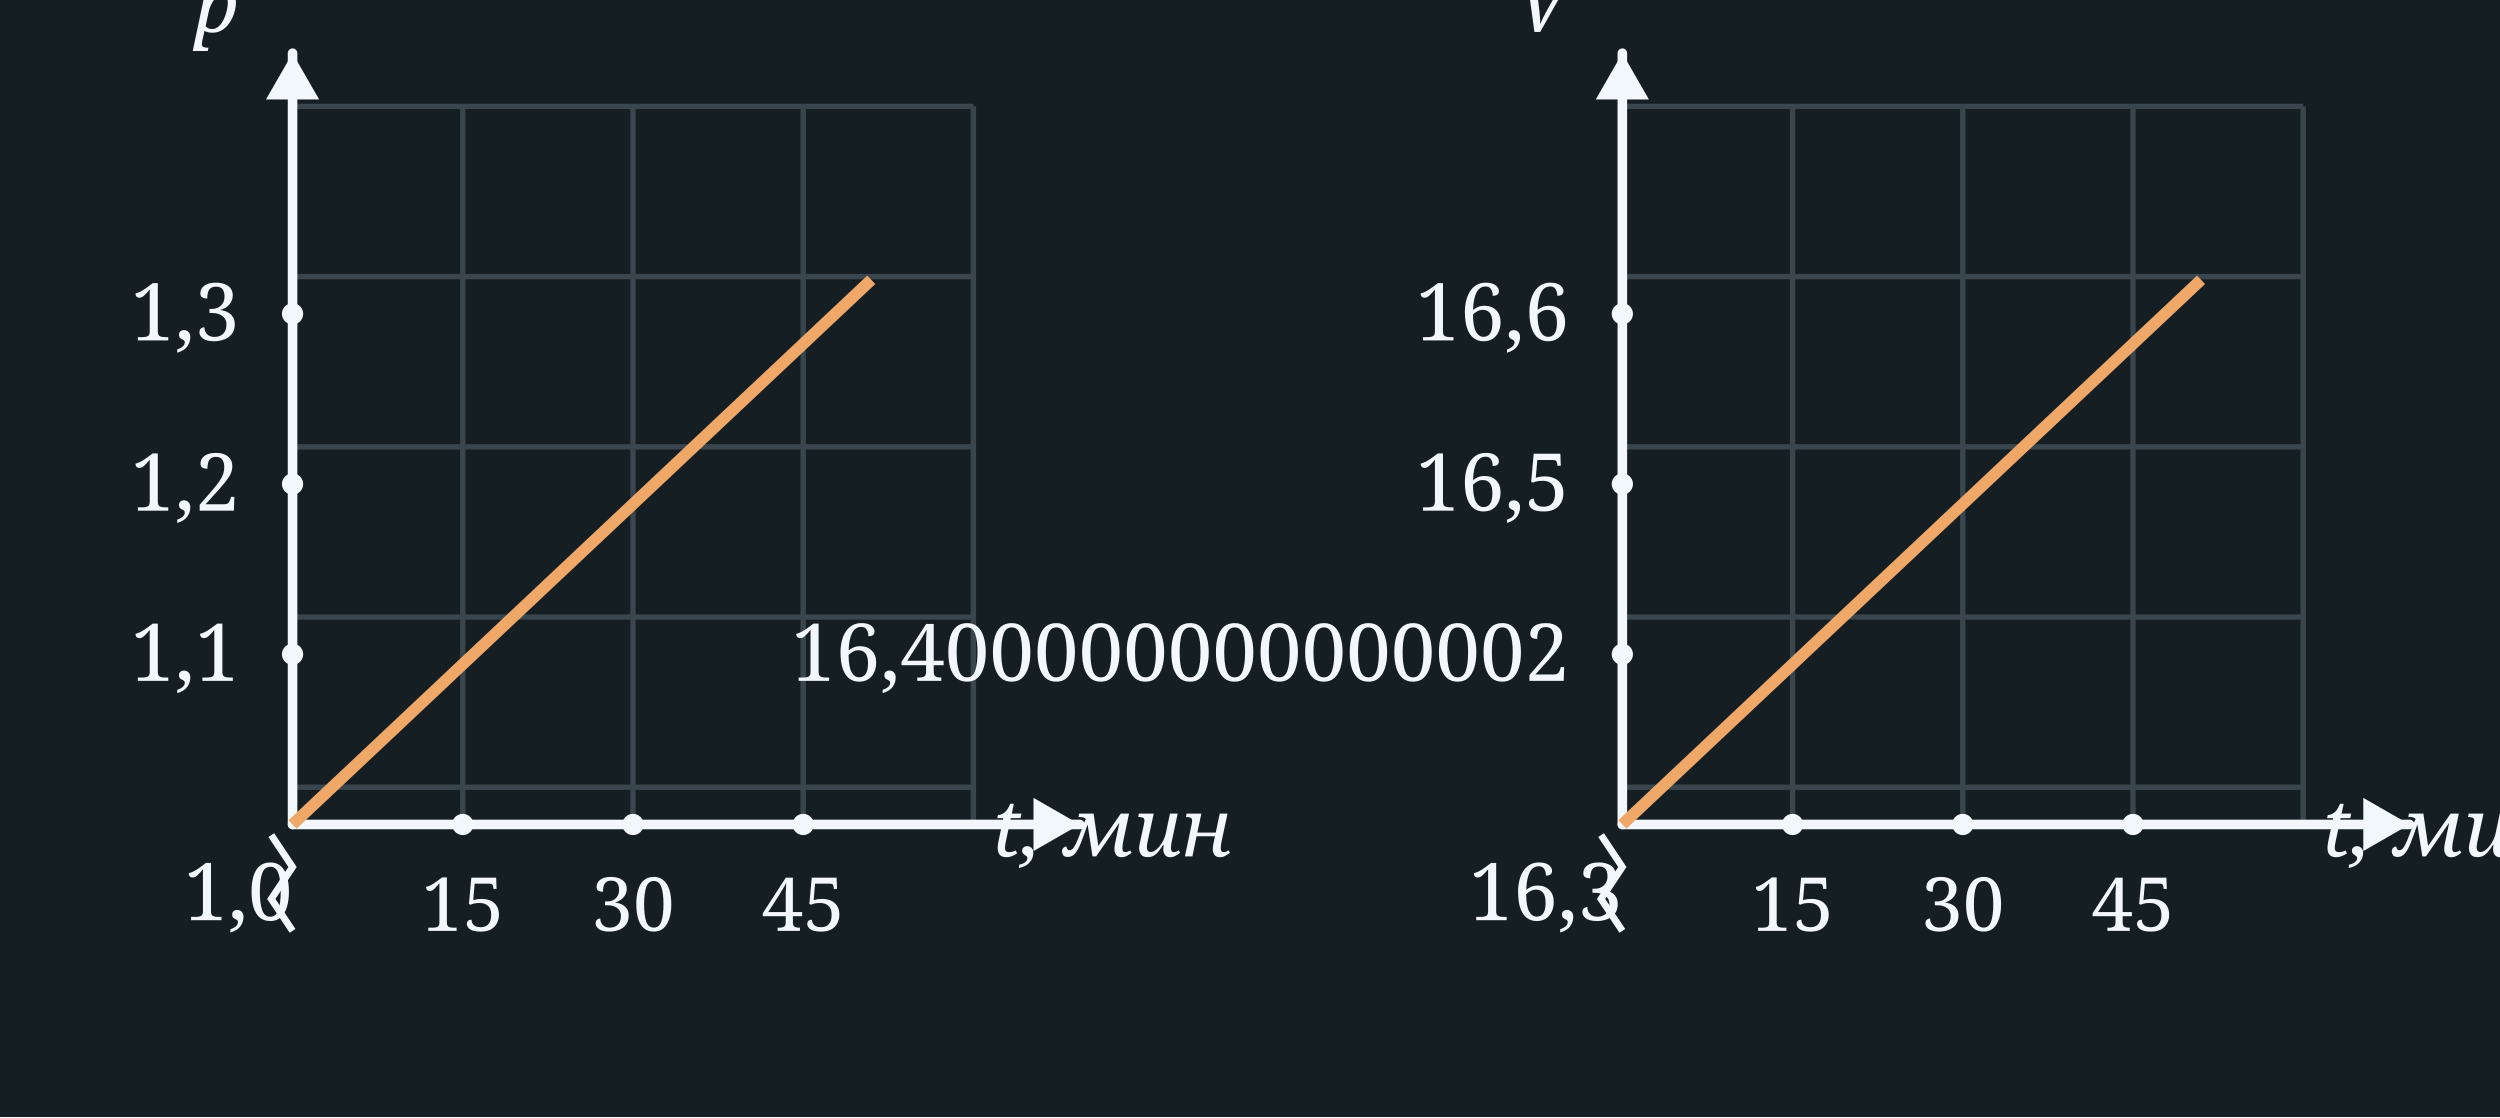
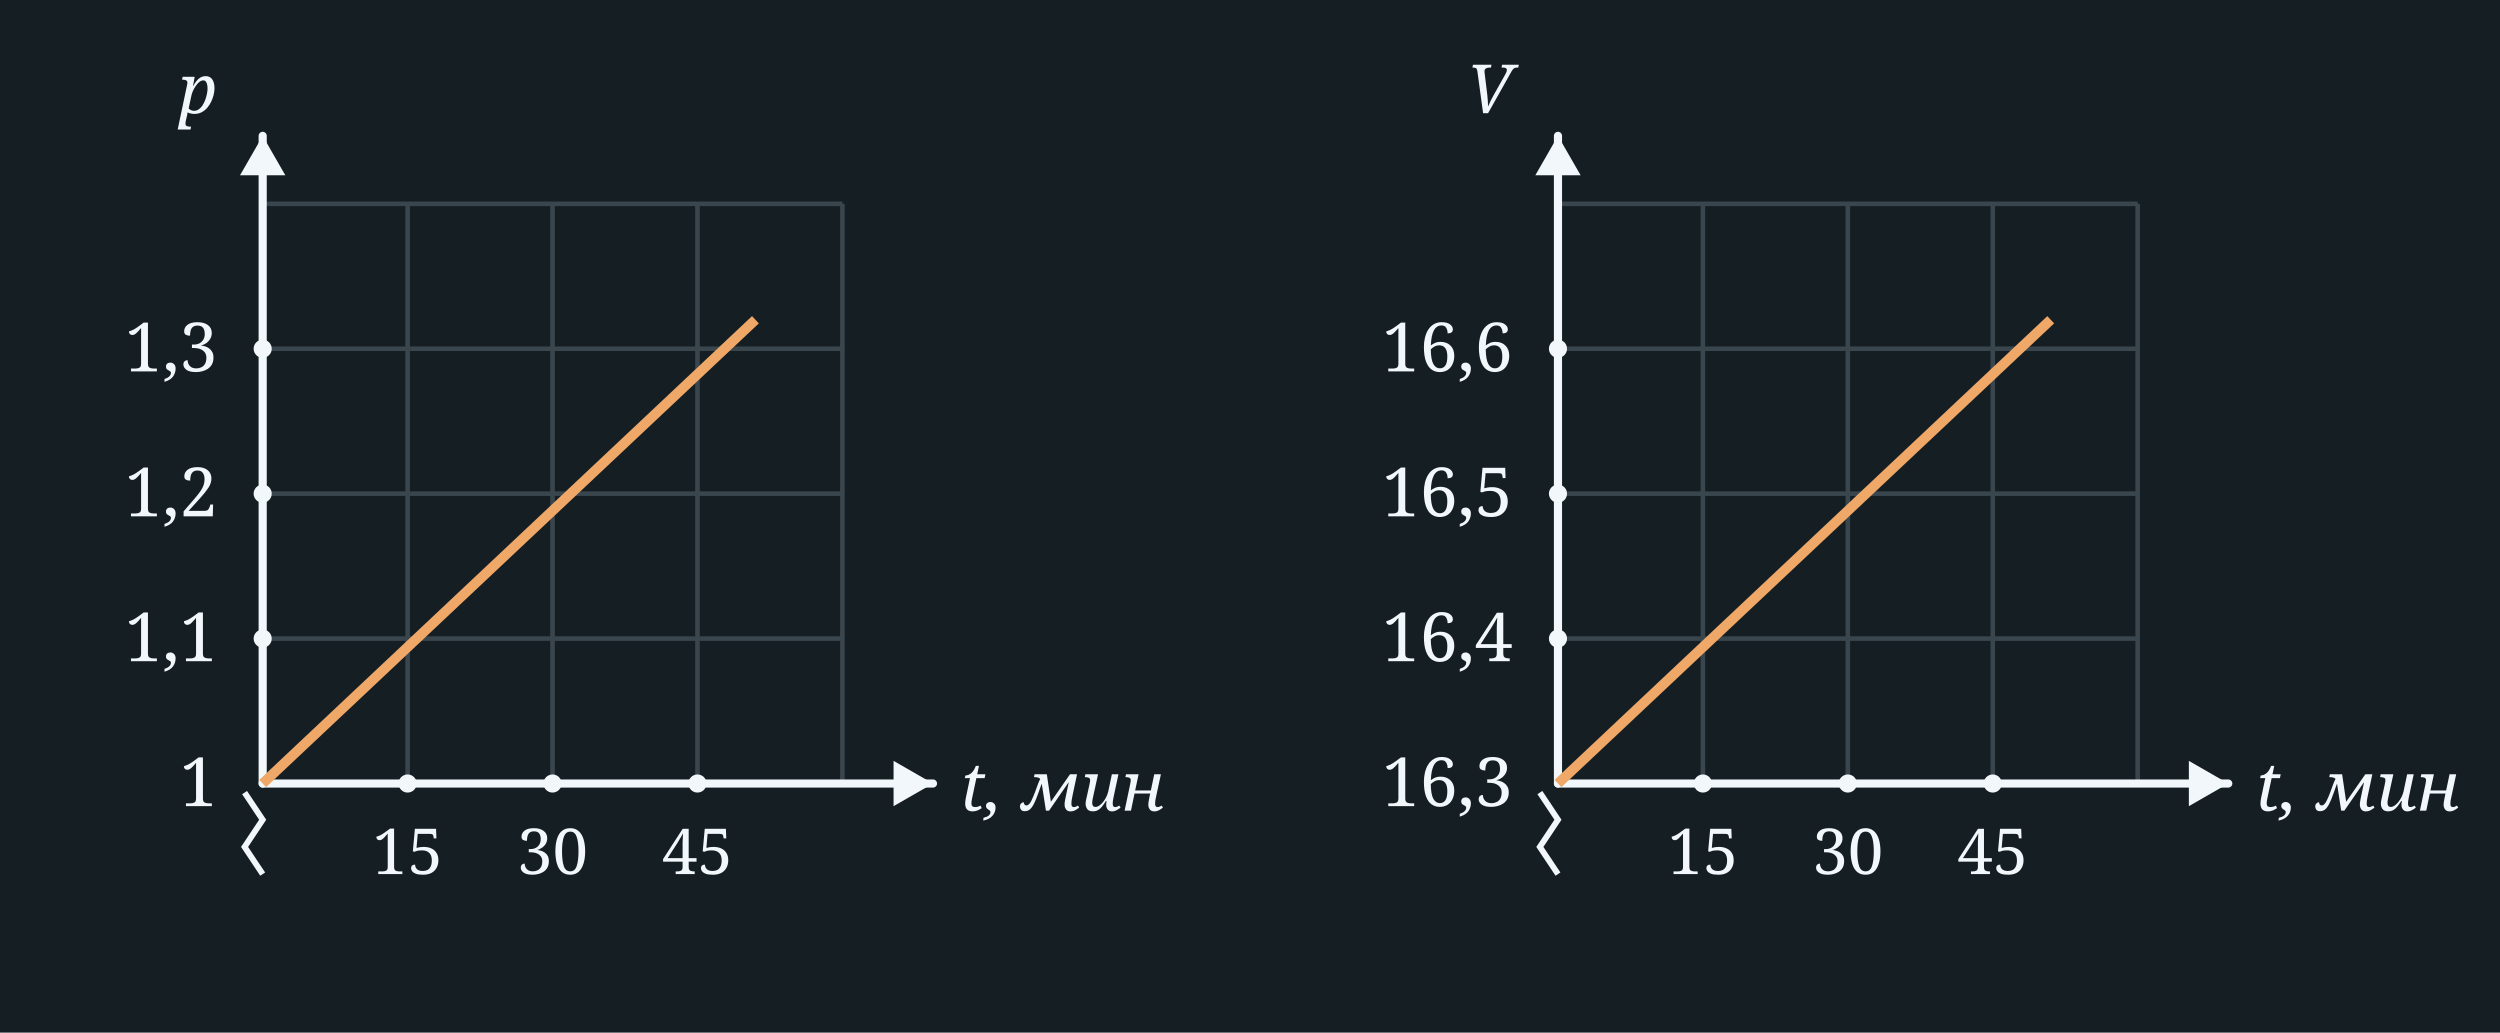
- <svg xmlns="http://www.w3.org/2000/svg" width="470" height="210" viewBox="0 0 470 210">
-   <rect x="0" y="0" width="470" height="210" fill="#151F23" />
-   <line x1="55" y1="20" x2="183" y2="20" stroke="#3A464E" stroke-width="1" />
-   <line x1="55" y1="52" x2="183" y2="52" stroke="#3A464E" stroke-width="1" />
-   <line x1="55" y1="84" x2="183" y2="84" stroke="#3A464E" stroke-width="1" />
-   <line x1="55" y1="116" x2="183" y2="116" stroke="#3A464E" stroke-width="1" />
-   <line x1="55" y1="148" x2="183" y2="148" stroke="#3A464E" stroke-width="1" />
-   <line x1="55" y1="20" x2="55" y2="155" stroke="#3A464E" stroke-width="1" />
-   <line x1="87" y1="20" x2="87" y2="155" stroke="#3A464E" stroke-width="1" />
-   <line x1="119" y1="20" x2="119" y2="155" stroke="#3A464E" stroke-width="1" />
-   <line x1="151" y1="20" x2="151" y2="155" stroke="#3A464E" stroke-width="1" />
-   <line x1="183" y1="20" x2="183" y2="155" stroke="#3A464E" stroke-width="1" />
-   <line x1="55.0" y1="155.0" x2="55.0" y2="10.0" stroke="#F2F7FB" stroke-width="1.8" stroke-linecap="round" />
-   <polygon points="55.0,10.0 60.0,18.7 50.0,18.7" fill="#F2F7FB" />
-   <line x1="55.0" y1="155.0" x2="203.0" y2="155.0" stroke="#F2F7FB" stroke-width="1.8" stroke-linecap="round" />
-   <polygon points="203.0,155.0 194.3,160.0 194.3,150.0" fill="#F2F7FB" />
-   <text x="45.0" y="6.0" font-family="Georgia, serif" font-style="italic" font-weight="normal" font-size="15" fill="#F2F7FB" text-anchor="end">p</text>
-   <path d="M 51,157 l 4,6 l -4,6 l 4,6" fill="none" stroke="#F2F7FB" stroke-width="1.3" />
-   <circle cx="55" cy="123.0" r="2" fill="#F2F7FB" />
-   <text x="45.0" y="128.0" font-family="Georgia, serif" font-weight="normal" font-size="15" fill="#F2F7FB" text-anchor="end">1,1</text>
-   <circle cx="55" cy="91.0" r="2" fill="#F2F7FB" />
-   <text x="45.0" y="96.0" font-family="Georgia, serif" font-weight="normal" font-size="15" fill="#F2F7FB" text-anchor="end">1,2</text>
-   <circle cx="55" cy="59.0" r="2" fill="#F2F7FB" />
-   <text x="45.0" y="64.0" font-family="Georgia, serif" font-weight="normal" font-size="15" fill="#F2F7FB" text-anchor="end">1,3</text>
-   <text x="55.0" y="173.0" font-family="Georgia, serif" font-weight="normal" font-size="15" fill="#F2F7FB" text-anchor="end">1,0</text>
-   <circle cx="87.0" cy="155" r="2" fill="#F2F7FB" />
-   <text x="87.0" y="175.0" font-family="Georgia, serif" font-weight="normal" font-size="14" fill="#F2F7FB" text-anchor="middle">15</text>
-   <circle cx="119.0" cy="155" r="2" fill="#F2F7FB" />
-   <text x="119.0" y="175.0" font-family="Georgia, serif" font-weight="normal" font-size="14" fill="#F2F7FB" text-anchor="middle">30</text>
-   <circle cx="151.0" cy="155" r="2" fill="#F2F7FB" />
-   <text x="151.0" y="175.0" font-family="Georgia, serif" font-weight="normal" font-size="14" fill="#F2F7FB" text-anchor="middle">45</text>
-   <text x="209.0" y="161.0" font-family="Georgia, serif" font-style="italic" font-weight="normal" font-size="15" fill="#F2F7FB" text-anchor="middle">t, мин</text>
-   <line x1="55" y1="155" x2="163.8" y2="52.6" stroke="#f0a868" stroke-width="2.2" />
-   <line x1="305" y1="20" x2="433" y2="20" stroke="#3A464E" stroke-width="1" />
-   <line x1="305" y1="52" x2="433" y2="52" stroke="#3A464E" stroke-width="1" />
-   <line x1="305" y1="84" x2="433" y2="84" stroke="#3A464E" stroke-width="1" />
-   <line x1="305" y1="116" x2="433" y2="116" stroke="#3A464E" stroke-width="1" />
-   <line x1="305" y1="148" x2="433" y2="148" stroke="#3A464E" stroke-width="1" />
-   <line x1="305" y1="20" x2="305" y2="155" stroke="#3A464E" stroke-width="1" />
-   <line x1="337" y1="20" x2="337" y2="155" stroke="#3A464E" stroke-width="1" />
-   <line x1="369" y1="20" x2="369" y2="155" stroke="#3A464E" stroke-width="1" />
-   <line x1="401" y1="20" x2="401" y2="155" stroke="#3A464E" stroke-width="1" />
-   <line x1="433" y1="20" x2="433" y2="155" stroke="#3A464E" stroke-width="1" />
-   <line x1="305.0" y1="155.0" x2="305.0" y2="10.0" stroke="#F2F7FB" stroke-width="1.8" stroke-linecap="round" />
-   <polygon points="305.0,10.0 310.0,18.7 300.0,18.7" fill="#F2F7FB" />
-   <line x1="305.0" y1="155.0" x2="453.0" y2="155.0" stroke="#F2F7FB" stroke-width="1.8" stroke-linecap="round" />
-   <polygon points="453.0,155.0 444.3,160.0 444.3,150.0" fill="#F2F7FB" />
-   <text x="295.0" y="6.0" font-family="Georgia, serif" font-style="italic" font-weight="normal" font-size="15" fill="#F2F7FB" text-anchor="end">V</text>
-   <path d="M 301,157 l 4,6 l -4,6 l 4,6" fill="none" stroke="#F2F7FB" stroke-width="1.3" />
-   <circle cx="305" cy="123.0" r="2" fill="#F2F7FB" />
-   <text x="295.0" y="128.0" font-family="Georgia, serif" font-weight="normal" font-size="15" fill="#F2F7FB" text-anchor="end">16,400000000000002</text>
-   <circle cx="305" cy="91.0" r="2" fill="#F2F7FB" />
-   <text x="295.0" y="96.0" font-family="Georgia, serif" font-weight="normal" font-size="15" fill="#F2F7FB" text-anchor="end">16,5</text>
-   <circle cx="305" cy="59.0" r="2" fill="#F2F7FB" />
-   <text x="295.0" y="64.0" font-family="Georgia, serif" font-weight="normal" font-size="15" fill="#F2F7FB" text-anchor="end">16,6</text>
-   <text x="305.0" y="173.0" font-family="Georgia, serif" font-weight="normal" font-size="15" fill="#F2F7FB" text-anchor="end">16,3</text>
-   <circle cx="337.0" cy="155" r="2" fill="#F2F7FB" />
-   <text x="337.0" y="175.0" font-family="Georgia, serif" font-weight="normal" font-size="14" fill="#F2F7FB" text-anchor="middle">15</text>
-   <circle cx="369.0" cy="155" r="2" fill="#F2F7FB" />
-   <text x="369.0" y="175.0" font-family="Georgia, serif" font-weight="normal" font-size="14" fill="#F2F7FB" text-anchor="middle">30</text>
-   <circle cx="401.0" cy="155" r="2" fill="#F2F7FB" />
-   <text x="401.0" y="175.0" font-family="Georgia, serif" font-weight="normal" font-size="14" fill="#F2F7FB" text-anchor="middle">45</text>
-   <text x="459.0" y="161.0" font-family="Georgia, serif" font-style="italic" font-weight="normal" font-size="15" fill="#F2F7FB" text-anchor="middle">t, мин</text>
-   <line x1="305" y1="155" x2="413.8" y2="52.6" stroke="#f0a868" stroke-width="2.2" />
+ <svg xmlns="http://www.w3.org/2000/svg" width="552" height="228" viewBox="0 0 552 228">
+   <rect x="0" y="0" width="552" height="228" fill="#151F23" />
+   <line x1="58" y1="45" x2="186" y2="45" stroke="#3A464E" stroke-width="1" />
+   <line x1="58" y1="77" x2="186" y2="77" stroke="#3A464E" stroke-width="1" />
+   <line x1="58" y1="109" x2="186" y2="109" stroke="#3A464E" stroke-width="1" />
+   <line x1="58" y1="141" x2="186" y2="141" stroke="#3A464E" stroke-width="1" />
+   <line x1="58" y1="173" x2="186" y2="173" stroke="#3A464E" stroke-width="1" />
+   <line x1="58" y1="45" x2="58" y2="173" stroke="#3A464E" stroke-width="1" />
+   <line x1="90" y1="45" x2="90" y2="173" stroke="#3A464E" stroke-width="1" />
+   <line x1="122" y1="45" x2="122" y2="173" stroke="#3A464E" stroke-width="1" />
+   <line x1="154" y1="45" x2="154" y2="173" stroke="#3A464E" stroke-width="1" />
+   <line x1="186" y1="45" x2="186" y2="173" stroke="#3A464E" stroke-width="1" />
+   <line x1="58.0" y1="173.0" x2="58.0" y2="30.0" stroke="#F2F7FB" stroke-width="1.8" stroke-linecap="round" />
+   <polygon points="58.0,30.0 63.0,38.7 53.0,38.7" fill="#F2F7FB" />
+   <line x1="58.0" y1="173.0" x2="206.0" y2="173.0" stroke="#F2F7FB" stroke-width="1.8" stroke-linecap="round" />
+   <polygon points="206.0,173.0 197.3,178.0 197.3,168.0" fill="#F2F7FB" />
+   <text x="48.0" y="25.0" font-family="Georgia, serif" font-style="italic" font-weight="normal" font-size="15" fill="#F2F7FB" text-anchor="end">p</text>
+   <path d="M 54,175 l 4,6 l -4,6 l 4,6" fill="none" stroke="#F2F7FB" stroke-width="1.3" />
+   <circle cx="58" cy="141.0" r="2" fill="#F2F7FB" />
+   <text x="48.0" y="146.0" font-family="Georgia, serif" font-weight="normal" font-size="15" fill="#F2F7FB" text-anchor="end">1,1</text>
+   <circle cx="58" cy="109.0" r="2" fill="#F2F7FB" />
+   <text x="48.0" y="114.0" font-family="Georgia, serif" font-weight="normal" font-size="15" fill="#F2F7FB" text-anchor="end">1,2</text>
+   <circle cx="58" cy="77.0" r="2" fill="#F2F7FB" />
+   <text x="48.0" y="82.0" font-family="Georgia, serif" font-weight="normal" font-size="15" fill="#F2F7FB" text-anchor="end">1,3</text>
+   <text x="48.0" y="178.0" font-family="Georgia, serif" font-weight="normal" font-size="15" fill="#F2F7FB" text-anchor="end">1</text>
+   <circle cx="90.0" cy="173" r="2" fill="#F2F7FB" />
+   <text x="90.0" y="193.0" font-family="Georgia, serif" font-weight="normal" font-size="14" fill="#F2F7FB" text-anchor="middle">15</text>
+   <circle cx="122.0" cy="173" r="2" fill="#F2F7FB" />
+   <text x="122.0" y="193.0" font-family="Georgia, serif" font-weight="normal" font-size="14" fill="#F2F7FB" text-anchor="middle">30</text>
+   <circle cx="154.0" cy="173" r="2" fill="#F2F7FB" />
+   <text x="154.0" y="193.0" font-family="Georgia, serif" font-weight="normal" font-size="14" fill="#F2F7FB" text-anchor="middle">45</text>
+   <text x="212.0" y="179.0" font-family="Georgia, serif" font-style="italic" font-weight="normal" font-size="15" fill="#F2F7FB" text-anchor="start">t, мин</text>
+   <line x1="58" y1="173" x2="166.8" y2="70.6" stroke="#f0a868" stroke-width="2.2" />
+   <line x1="344" y1="45" x2="472" y2="45" stroke="#3A464E" stroke-width="1" />
+   <line x1="344" y1="77" x2="472" y2="77" stroke="#3A464E" stroke-width="1" />
+   <line x1="344" y1="109" x2="472" y2="109" stroke="#3A464E" stroke-width="1" />
+   <line x1="344" y1="141" x2="472" y2="141" stroke="#3A464E" stroke-width="1" />
+   <line x1="344" y1="173" x2="472" y2="173" stroke="#3A464E" stroke-width="1" />
+   <line x1="344" y1="45" x2="344" y2="173" stroke="#3A464E" stroke-width="1" />
+   <line x1="376" y1="45" x2="376" y2="173" stroke="#3A464E" stroke-width="1" />
+   <line x1="408" y1="45" x2="408" y2="173" stroke="#3A464E" stroke-width="1" />
+   <line x1="440" y1="45" x2="440" y2="173" stroke="#3A464E" stroke-width="1" />
+   <line x1="472" y1="45" x2="472" y2="173" stroke="#3A464E" stroke-width="1" />
+   <line x1="344.0" y1="173.0" x2="344.0" y2="30.0" stroke="#F2F7FB" stroke-width="1.8" stroke-linecap="round" />
+   <polygon points="344.0,30.0 349.0,38.7 339.0,38.7" fill="#F2F7FB" />
+   <line x1="344.0" y1="173.0" x2="492.0" y2="173.0" stroke="#F2F7FB" stroke-width="1.8" stroke-linecap="round" />
+   <polygon points="492.0,173.0 483.3,178.0 483.3,168.0" fill="#F2F7FB" />
+   <text x="334.0" y="25.0" font-family="Georgia, serif" font-style="italic" font-weight="normal" font-size="15" fill="#F2F7FB" text-anchor="end">V</text>
+   <path d="M 340,175 l 4,6 l -4,6 l 4,6" fill="none" stroke="#F2F7FB" stroke-width="1.3" />
+   <circle cx="344" cy="141.0" r="2" fill="#F2F7FB" />
+   <text x="334.0" y="146.0" font-family="Georgia, serif" font-weight="normal" font-size="15" fill="#F2F7FB" text-anchor="end">16,4</text>
+   <circle cx="344" cy="109.0" r="2" fill="#F2F7FB" />
+   <text x="334.0" y="114.0" font-family="Georgia, serif" font-weight="normal" font-size="15" fill="#F2F7FB" text-anchor="end">16,5</text>
+   <circle cx="344" cy="77.0" r="2" fill="#F2F7FB" />
+   <text x="334.0" y="82.0" font-family="Georgia, serif" font-weight="normal" font-size="15" fill="#F2F7FB" text-anchor="end">16,6</text>
+   <text x="334.0" y="178.0" font-family="Georgia, serif" font-weight="normal" font-size="15" fill="#F2F7FB" text-anchor="end">16,3</text>
+   <circle cx="376.0" cy="173" r="2" fill="#F2F7FB" />
+   <text x="376.0" y="193.0" font-family="Georgia, serif" font-weight="normal" font-size="14" fill="#F2F7FB" text-anchor="middle">15</text>
+   <circle cx="408.0" cy="173" r="2" fill="#F2F7FB" />
+   <text x="408.0" y="193.0" font-family="Georgia, serif" font-weight="normal" font-size="14" fill="#F2F7FB" text-anchor="middle">30</text>
+   <circle cx="440.0" cy="173" r="2" fill="#F2F7FB" />
+   <text x="440.0" y="193.0" font-family="Georgia, serif" font-weight="normal" font-size="14" fill="#F2F7FB" text-anchor="middle">45</text>
+   <text x="498.0" y="179.0" font-family="Georgia, serif" font-style="italic" font-weight="normal" font-size="15" fill="#F2F7FB" text-anchor="start">t, мин</text>
+   <line x1="344" y1="173" x2="452.8" y2="70.6" stroke="#f0a868" stroke-width="2.2" />
</svg>
